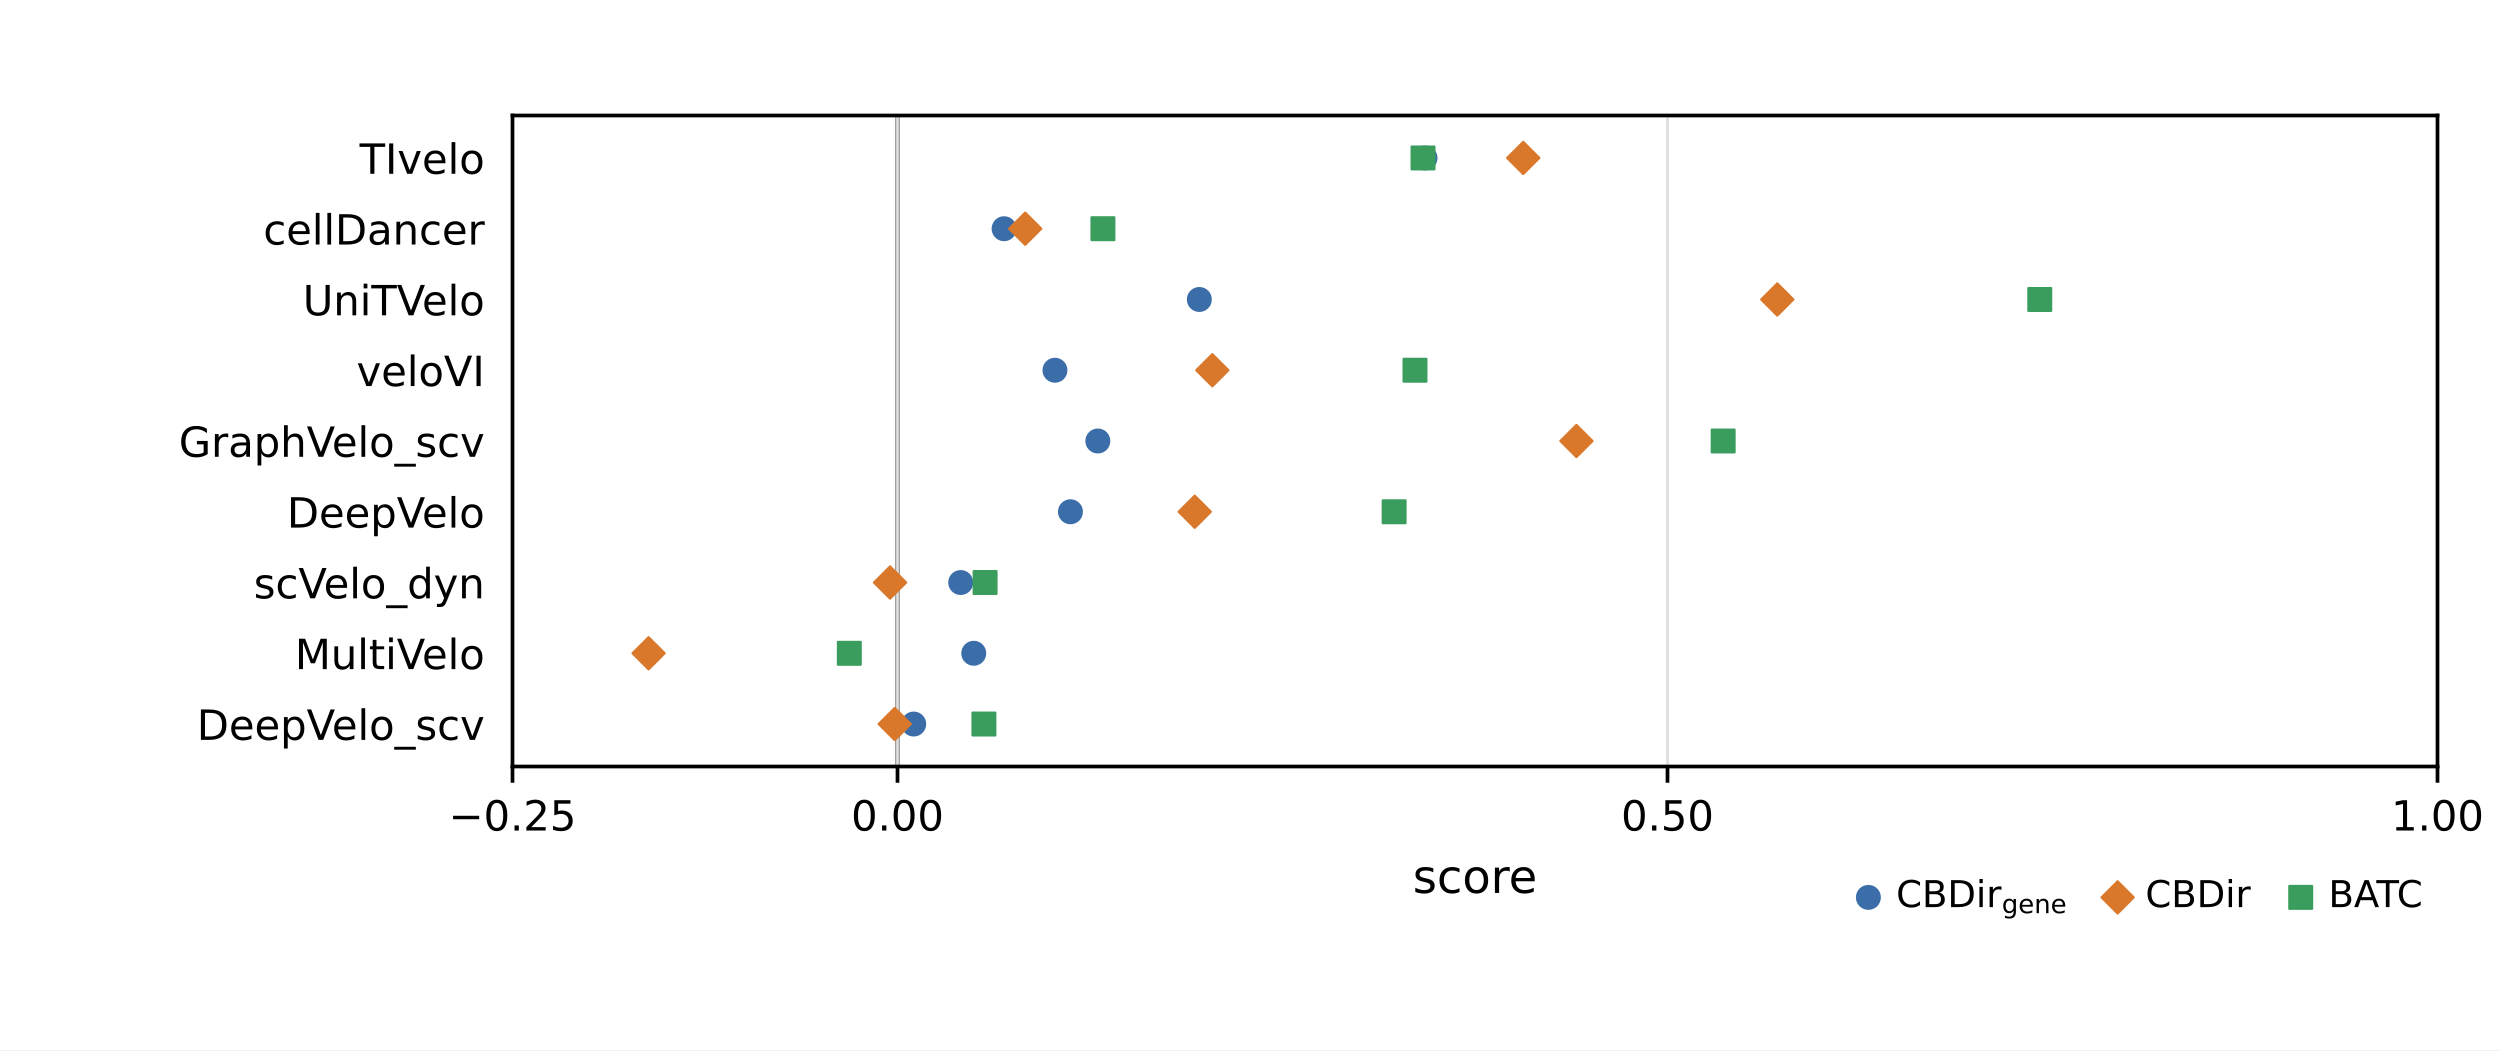
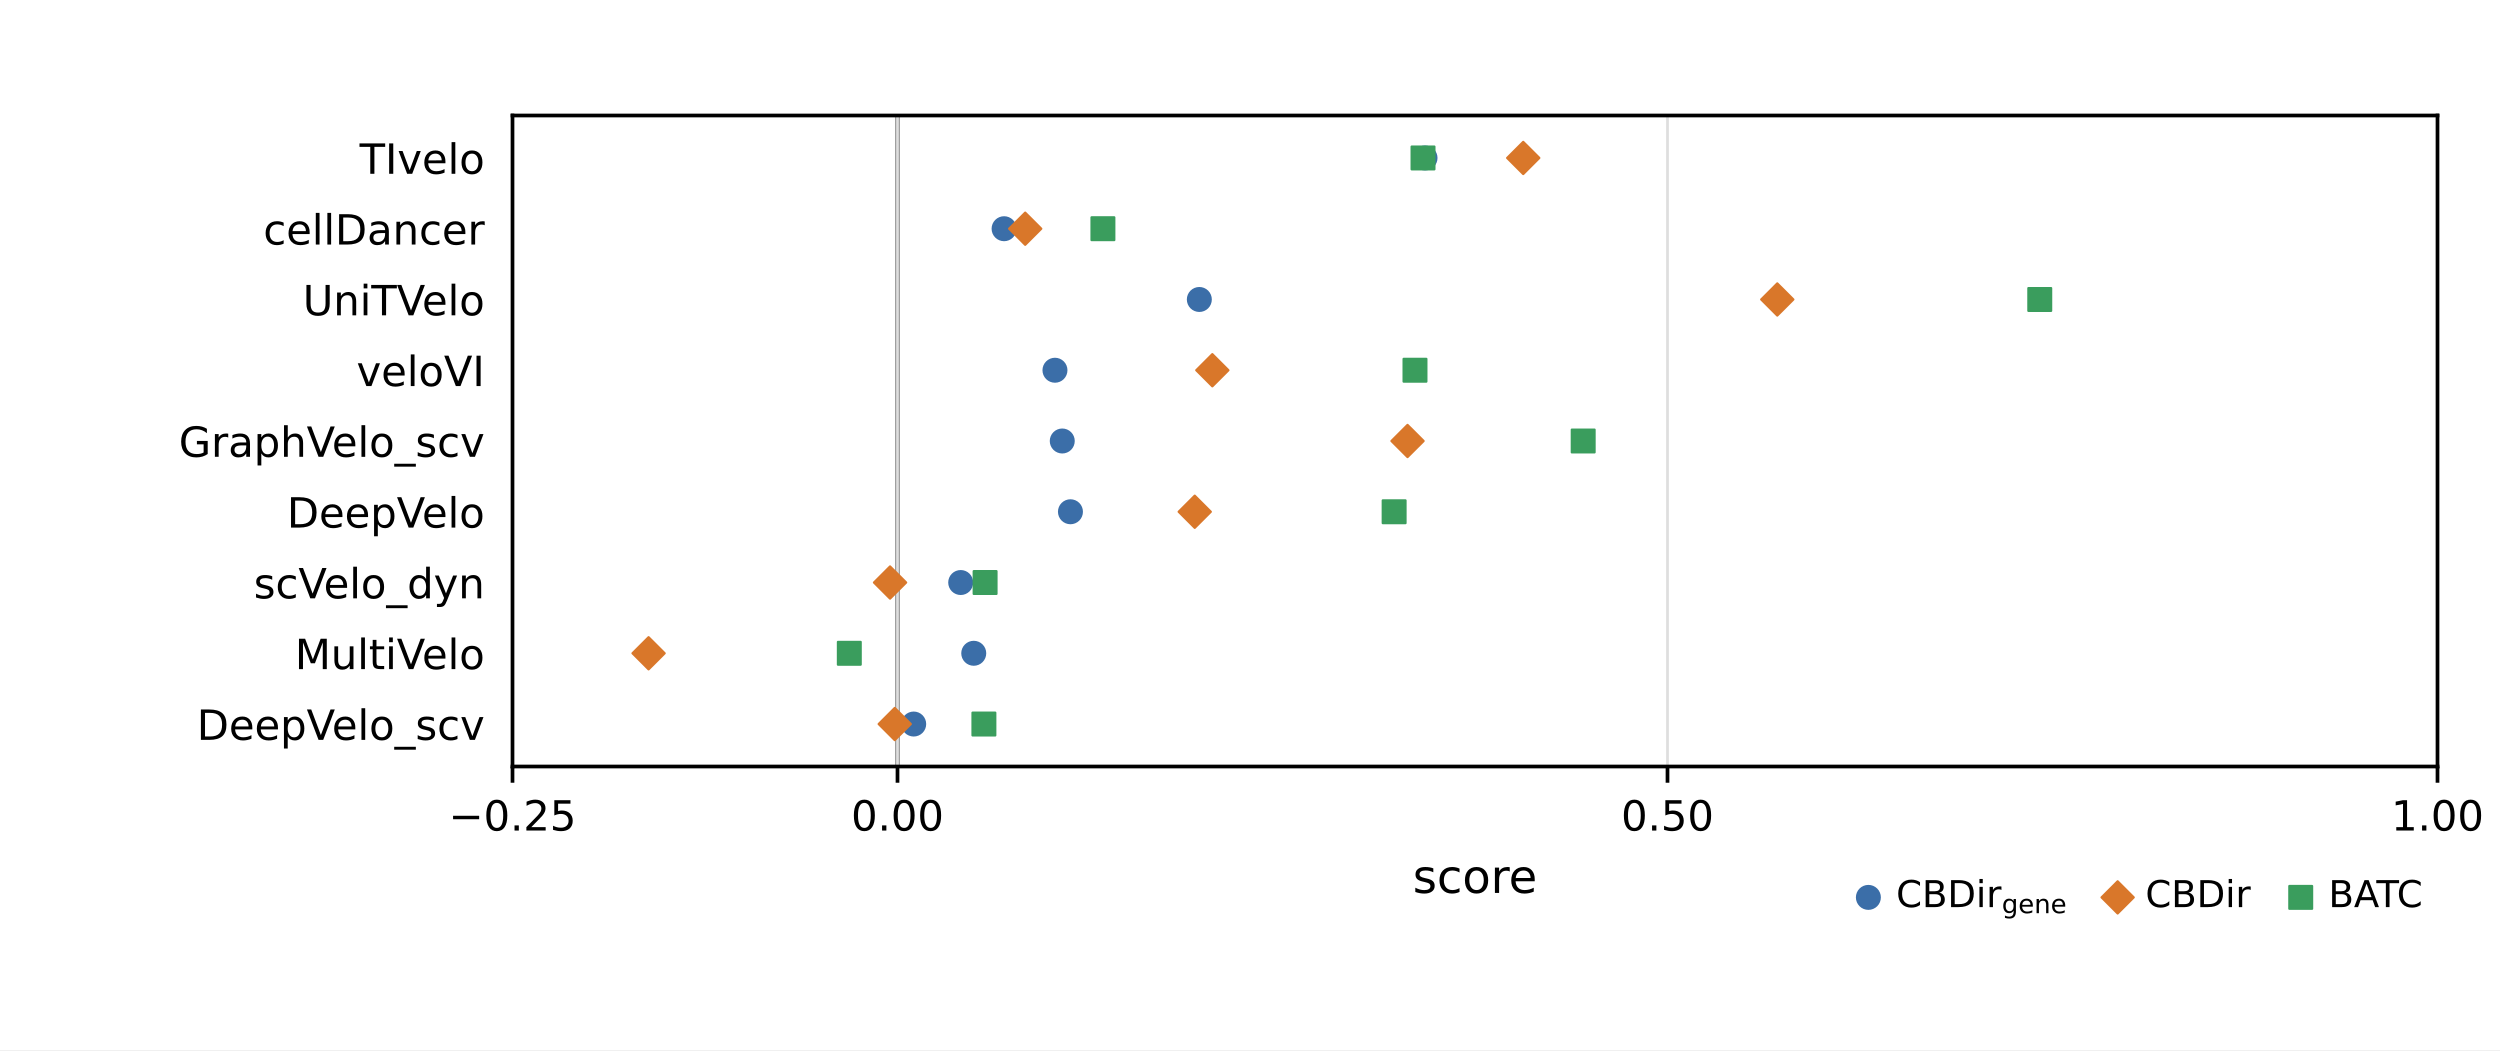
<svg xmlns="http://www.w3.org/2000/svg" xmlns:xlink="http://www.w3.org/1999/xlink" width="540pt" height="226.8pt" viewBox="0 0 540 226.8" version="1.1">
  <defs>
    <style type="text/css">*{stroke-linejoin: round; stroke-linecap: butt}</style>
  </defs>
  <g id="figure_1">
    <g id="patch_1">
      <path d="M 0 226.8 L 540 226.8 L 540 0 L 0 0 z " style="fill: #ffffff" />
    </g>
    <g id="axes_1">
      <g id="patch_2">
        <path d="M 110.7 165.564 L 526.5 165.564 L 526.5 24.948 L 110.7 24.948 z " style="fill: #ffffff" />
      </g>
      <g id="line2d_1">
-         <path d="M 193.86 165.564 L 193.86 24.948 " clip-path="url(#p48a0961b2a)" style="fill: none; stroke: #595959; stroke-width: 0.9; stroke-linecap: square" />
+         <path d="M 193.86 165.564 L 193.86 24.948 " clip-path="url(#p0b186a15b3)" style="fill: none; stroke: #595959; stroke-width: 0.9; stroke-linecap: square" />
      </g>
      <g id="matplotlib.axis_1">
        <g id="xtick_1">
          <g id="line2d_2">
-             <path d="M 110.7 165.564 L 110.7 24.948 " clip-path="url(#p48a0961b2a)" style="fill: none; stroke: #dedede; stroke-width: 0.6; stroke-linecap: square" />
+             <path d="M 110.7 165.564 L 110.7 24.948 " clip-path="url(#p0b186a15b3)" style="fill: none; stroke: #dedede; stroke-width: 0.6; stroke-linecap: square" />
          </g>
          <g id="line2d_3">
            <defs>
-               <path id="mc03aa0f66e" d="M 0 0 L 0 3.5 " style="stroke: #000000; stroke-width: 0.8" />
+               <path id="m68bd8c5c76" d="M 0 0 L 0 3.5 " style="stroke: #000000; stroke-width: 0.8" />
            </defs>
            <g>
-               <use xlink:href="#mc03aa0f66e" x="110.7" y="165.564" style="stroke: #000000; stroke-width: 0.8" />
+               <use xlink:href="#m68bd8c5c76" x="110.7" y="165.564" style="stroke: #000000; stroke-width: 0.8" />
            </g>
          </g>
          <g id="text_1">
            <g transform="translate(96.90961 179.4026) scale(0.09 -0.09)">
              <defs>
                <path id="DejaVuSans-2212" d="M 678 2272 L 4684 2272 L 4684 1741 L 678 1741 L 678 2272 z " transform="scale(0.015625)" />
                <path id="DejaVuSans-30" d="M 2034 4250 Q 1547 4250 1301 3770 Q 1056 3291 1056 2328 Q 1056 1369 1301 889 Q 1547 409 2034 409 Q 2525 409 2770 889 Q 3016 1369 3016 2328 Q 3016 3291 2770 3770 Q 2525 4250 2034 4250 z M 2034 4750 Q 2819 4750 3233 4129 Q 3647 3509 3647 2328 Q 3647 1150 3233 529 Q 2819 -91 2034 -91 Q 1250 -91 836 529 Q 422 1150 422 2328 Q 422 3509 836 4129 Q 1250 4750 2034 4750 z " transform="scale(0.015625)" />
                <path id="DejaVuSans-2e" d="M 684 794 L 1344 794 L 1344 0 L 684 0 L 684 794 z " transform="scale(0.015625)" />
                <path id="DejaVuSans-32" d="M 1228 531 L 3431 531 L 3431 0 L 469 0 L 469 531 Q 828 903 1448 1529 Q 2069 2156 2228 2338 Q 2531 2678 2651 2914 Q 2772 3150 2772 3378 Q 2772 3750 2511 3984 Q 2250 4219 1831 4219 Q 1534 4219 1204 4116 Q 875 4013 500 3803 L 500 4441 Q 881 4594 1212 4672 Q 1544 4750 1819 4750 Q 2544 4750 2975 4387 Q 3406 4025 3406 3419 Q 3406 3131 3298 2873 Q 3191 2616 2906 2266 Q 2828 2175 2409 1742 Q 1991 1309 1228 531 z " transform="scale(0.015625)" />
                <path id="DejaVuSans-35" d="M 691 4666 L 3169 4666 L 3169 4134 L 1269 4134 L 1269 2991 Q 1406 3038 1543 3061 Q 1681 3084 1819 3084 Q 2600 3084 3056 2656 Q 3513 2228 3513 1497 Q 3513 744 3044 326 Q 2575 -91 1722 -91 Q 1428 -91 1123 -41 Q 819 9 494 109 L 494 744 Q 775 591 1075 516 Q 1375 441 1709 441 Q 2250 441 2565 725 Q 2881 1009 2881 1497 Q 2881 1984 2565 2268 Q 2250 2553 1709 2553 Q 1456 2553 1204 2497 Q 953 2441 691 2322 L 691 4666 z " transform="scale(0.015625)" />
              </defs>
              <use xlink:href="#DejaVuSans-2212" />
              <use xlink:href="#DejaVuSans-30" x="83.789" />
              <use xlink:href="#DejaVuSans-2e" x="147.412" />
              <use xlink:href="#DejaVuSans-32" x="179.199" />
              <use xlink:href="#DejaVuSans-35" x="242.822" />
            </g>
          </g>
        </g>
        <g id="xtick_2">
          <g id="line2d_4">
-             <path d="M 193.86 165.564 L 193.86 24.948 " clip-path="url(#p48a0961b2a)" style="fill: none; stroke: #dedede; stroke-width: 0.6; stroke-linecap: square" />
+             <path d="M 193.86 165.564 L 193.86 24.948 " clip-path="url(#p0b186a15b3)" style="fill: none; stroke: #dedede; stroke-width: 0.6; stroke-linecap: square" />
          </g>
          <g id="line2d_5">
            <g>
-               <use xlink:href="#mc03aa0f66e" x="193.86" y="165.564" style="stroke: #000000; stroke-width: 0.8" />
+               <use xlink:href="#m68bd8c5c76" x="193.86" y="165.564" style="stroke: #000000; stroke-width: 0.8" />
            </g>
          </g>
          <g id="text_2">
            <g transform="translate(183.8405 179.4026) scale(0.09 -0.09)">
              <use xlink:href="#DejaVuSans-30" />
              <use xlink:href="#DejaVuSans-2e" x="63.623" />
              <use xlink:href="#DejaVuSans-30" x="95.41" />
              <use xlink:href="#DejaVuSans-30" x="159.033" />
            </g>
          </g>
        </g>
        <g id="xtick_3">
          <g id="line2d_6">
-             <path d="M 360.18 165.564 L 360.18 24.948 " clip-path="url(#p48a0961b2a)" style="fill: none; stroke: #dedede; stroke-width: 0.6; stroke-linecap: square" />
+             <path d="M 360.18 165.564 L 360.18 24.948 " clip-path="url(#p0b186a15b3)" style="fill: none; stroke: #dedede; stroke-width: 0.6; stroke-linecap: square" />
          </g>
          <g id="line2d_7">
            <g>
-               <use xlink:href="#mc03aa0f66e" x="360.18" y="165.564" style="stroke: #000000; stroke-width: 0.8" />
+               <use xlink:href="#m68bd8c5c76" x="360.18" y="165.564" style="stroke: #000000; stroke-width: 0.8" />
            </g>
          </g>
          <g id="text_3">
            <g transform="translate(350.1605 179.4026) scale(0.09 -0.09)">
              <use xlink:href="#DejaVuSans-30" />
              <use xlink:href="#DejaVuSans-2e" x="63.623" />
              <use xlink:href="#DejaVuSans-35" x="95.41" />
              <use xlink:href="#DejaVuSans-30" x="159.033" />
            </g>
          </g>
        </g>
        <g id="xtick_4">
          <g id="line2d_8">
-             <path d="M 526.5 165.564 L 526.5 24.948 " clip-path="url(#p48a0961b2a)" style="fill: none; stroke: #dedede; stroke-width: 0.6; stroke-linecap: square" />
+             <path d="M 526.5 165.564 L 526.5 24.948 " clip-path="url(#p0b186a15b3)" style="fill: none; stroke: #dedede; stroke-width: 0.6; stroke-linecap: square" />
          </g>
          <g id="line2d_9">
            <g>
-               <use xlink:href="#mc03aa0f66e" x="526.5" y="165.564" style="stroke: #000000; stroke-width: 0.8" />
+               <use xlink:href="#m68bd8c5c76" x="526.5" y="165.564" style="stroke: #000000; stroke-width: 0.8" />
            </g>
          </g>
          <g id="text_4">
            <g transform="translate(516.4805 179.4026) scale(0.09 -0.09)">
              <defs>
                <path id="DejaVuSans-31" d="M 794 531 L 1825 531 L 1825 4091 L 703 3866 L 703 4441 L 1819 4666 L 2450 4666 L 2450 531 L 3481 531 L 3481 0 L 794 0 L 794 531 z " transform="scale(0.015625)" />
              </defs>
              <use xlink:href="#DejaVuSans-31" />
              <use xlink:href="#DejaVuSans-2e" x="63.623" />
              <use xlink:href="#DejaVuSans-30" x="95.41" />
              <use xlink:href="#DejaVuSans-30" x="159.033" />
            </g>
          </g>
        </g>
        <g id="text_5">
          <g transform="translate(305.1672 192.8727) scale(0.1 -0.1)">
            <defs>
              <path id="DejaVuSans-73" d="M 2834 3397 L 2834 2853 Q 2591 2978 2328 3040 Q 2066 3103 1784 3103 Q 1356 3103 1142 2972 Q 928 2841 928 2578 Q 928 2378 1081 2264 Q 1234 2150 1697 2047 L 1894 2003 Q 2506 1872 2764 1633 Q 3022 1394 3022 966 Q 3022 478 2636 193 Q 2250 -91 1575 -91 Q 1294 -91 989 -36 Q 684 19 347 128 L 347 722 Q 666 556 975 473 Q 1284 391 1588 391 Q 1994 391 2212 530 Q 2431 669 2431 922 Q 2431 1156 2273 1281 Q 2116 1406 1581 1522 L 1381 1569 Q 847 1681 609 1914 Q 372 2147 372 2553 Q 372 3047 722 3315 Q 1072 3584 1716 3584 Q 2034 3584 2315 3537 Q 2597 3491 2834 3397 z " transform="scale(0.015625)" />
              <path id="DejaVuSans-63" d="M 3122 3366 L 3122 2828 Q 2878 2963 2633 3030 Q 2388 3097 2138 3097 Q 1578 3097 1268 2742 Q 959 2388 959 1747 Q 959 1106 1268 751 Q 1578 397 2138 397 Q 2388 397 2633 464 Q 2878 531 3122 666 L 3122 134 Q 2881 22 2623 -34 Q 2366 -91 2075 -91 Q 1284 -91 818 406 Q 353 903 353 1747 Q 353 2603 823 3093 Q 1294 3584 2113 3584 Q 2378 3584 2631 3529 Q 2884 3475 3122 3366 z " transform="scale(0.015625)" />
              <path id="DejaVuSans-6f" d="M 1959 3097 Q 1497 3097 1228 2736 Q 959 2375 959 1747 Q 959 1119 1226 758 Q 1494 397 1959 397 Q 2419 397 2687 759 Q 2956 1122 2956 1747 Q 2956 2369 2687 2733 Q 2419 3097 1959 3097 z M 1959 3584 Q 2709 3584 3137 3096 Q 3566 2609 3566 1747 Q 3566 888 3137 398 Q 2709 -91 1959 -91 Q 1206 -91 779 398 Q 353 888 353 1747 Q 353 2609 779 3096 Q 1206 3584 1959 3584 z " transform="scale(0.015625)" />
              <path id="DejaVuSans-72" d="M 2631 2963 Q 2534 3019 2420 3045 Q 2306 3072 2169 3072 Q 1681 3072 1420 2755 Q 1159 2438 1159 1844 L 1159 0 L 581 0 L 581 3500 L 1159 3500 L 1159 2956 Q 1341 3275 1631 3429 Q 1922 3584 2338 3584 Q 2397 3584 2469 3576 Q 2541 3569 2628 3553 L 2631 2963 z " transform="scale(0.015625)" />
              <path id="DejaVuSans-65" d="M 3597 1894 L 3597 1613 L 953 1613 Q 991 1019 1311 708 Q 1631 397 2203 397 Q 2534 397 2845 478 Q 3156 559 3463 722 L 3463 178 Q 3153 47 2828 -22 Q 2503 -91 2169 -91 Q 1331 -91 842 396 Q 353 884 353 1716 Q 353 2575 817 3079 Q 1281 3584 2069 3584 Q 2775 3584 3186 3129 Q 3597 2675 3597 1894 z M 3022 2063 Q 3016 2534 2758 2815 Q 2500 3097 2075 3097 Q 1594 3097 1305 2825 Q 1016 2553 972 2059 L 3022 2063 z " transform="scale(0.015625)" />
            </defs>
            <use xlink:href="#DejaVuSans-73" />
            <use xlink:href="#DejaVuSans-63" x="52.1" />
            <use xlink:href="#DejaVuSans-6f" x="107.08" />
            <use xlink:href="#DejaVuSans-72" x="168.262" />
            <use xlink:href="#DejaVuSans-65" x="207.125" />
          </g>
        </g>
      </g>
      <g id="matplotlib.axis_2">
        <g id="ytick_1">
          <g id="line2d_10" />
          <g id="text_6">
            <g transform="translate(77.67609 37.53791) scale(0.09 -0.09)">
              <defs>
                <path id="DejaVuSans-54" d="M -19 4666 L 3928 4666 L 3928 4134 L 2272 4134 L 2272 0 L 1638 0 L 1638 4134 L -19 4134 L -19 4666 z " transform="scale(0.015625)" />
                <path id="DejaVuSans-49" d="M 628 4666 L 1259 4666 L 1259 0 L 628 0 L 628 4666 z " transform="scale(0.015625)" />
                <path id="DejaVuSans-76" d="M 191 3500 L 800 3500 L 1894 563 L 2988 3500 L 3597 3500 L 2284 0 L 1503 0 L 191 3500 z " transform="scale(0.015625)" />
                <path id="DejaVuSans-6c" d="M 603 4863 L 1178 4863 L 1178 0 L 603 0 L 603 4863 z " transform="scale(0.015625)" />
              </defs>
              <use xlink:href="#DejaVuSans-54" />
              <use xlink:href="#DejaVuSans-49" x="61.084" />
              <use xlink:href="#DejaVuSans-76" x="90.576" />
              <use xlink:href="#DejaVuSans-65" x="149.756" />
              <use xlink:href="#DejaVuSans-6c" x="211.279" />
              <use xlink:href="#DejaVuSans-6f" x="239.062" />
            </g>
          </g>
        </g>
        <g id="ytick_2">
          <g id="line2d_11" />
          <g id="text_7">
            <g transform="translate(56.87766 52.82225) scale(0.09 -0.09)">
              <defs>
                <path id="DejaVuSans-44" d="M 1259 4147 L 1259 519 L 2022 519 Q 2988 519 3436 956 Q 3884 1394 3884 2338 Q 3884 3275 3436 3711 Q 2988 4147 2022 4147 L 1259 4147 z M 628 4666 L 1925 4666 Q 3281 4666 3915 4102 Q 4550 3538 4550 2338 Q 4550 1131 3912 565 Q 3275 0 1925 0 L 628 0 L 628 4666 z " transform="scale(0.015625)" />
                <path id="DejaVuSans-61" d="M 2194 1759 Q 1497 1759 1228 1600 Q 959 1441 959 1056 Q 959 750 1161 570 Q 1363 391 1709 391 Q 2188 391 2477 730 Q 2766 1069 2766 1631 L 2766 1759 L 2194 1759 z M 3341 1997 L 3341 0 L 2766 0 L 2766 531 Q 2569 213 2275 61 Q 1981 -91 1556 -91 Q 1019 -91 701 211 Q 384 513 384 1019 Q 384 1609 779 1909 Q 1175 2209 1959 2209 L 2766 2209 L 2766 2266 Q 2766 2663 2505 2880 Q 2244 3097 1772 3097 Q 1472 3097 1187 3025 Q 903 2953 641 2809 L 641 3341 Q 956 3463 1253 3523 Q 1550 3584 1831 3584 Q 2591 3584 2966 3190 Q 3341 2797 3341 1997 z " transform="scale(0.015625)" />
                <path id="DejaVuSans-6e" d="M 3513 2113 L 3513 0 L 2938 0 L 2938 2094 Q 2938 2591 2744 2837 Q 2550 3084 2163 3084 Q 1697 3084 1428 2787 Q 1159 2491 1159 1978 L 1159 0 L 581 0 L 581 3500 L 1159 3500 L 1159 2956 Q 1366 3272 1645 3428 Q 1925 3584 2291 3584 Q 2894 3584 3203 3211 Q 3513 2838 3513 2113 z " transform="scale(0.015625)" />
              </defs>
              <use xlink:href="#DejaVuSans-63" />
              <use xlink:href="#DejaVuSans-65" x="54.98" />
              <use xlink:href="#DejaVuSans-6c" x="116.504" />
              <use xlink:href="#DejaVuSans-6c" x="144.287" />
              <use xlink:href="#DejaVuSans-44" x="172.07" />
              <use xlink:href="#DejaVuSans-61" x="249.072" />
              <use xlink:href="#DejaVuSans-6e" x="310.352" />
              <use xlink:href="#DejaVuSans-63" x="373.73" />
              <use xlink:href="#DejaVuSans-65" x="428.711" />
              <use xlink:href="#DejaVuSans-72" x="490.234" />
            </g>
          </g>
        </g>
        <g id="ytick_3">
          <g id="line2d_12" />
          <g id="text_8">
            <g transform="translate(65.40797 68.1066) scale(0.09 -0.09)">
              <defs>
                <path id="DejaVuSans-55" d="M 556 4666 L 1191 4666 L 1191 1831 Q 1191 1081 1462 751 Q 1734 422 2344 422 Q 2950 422 3222 751 Q 3494 1081 3494 1831 L 3494 4666 L 4128 4666 L 4128 1753 Q 4128 841 3676 375 Q 3225 -91 2344 -91 Q 1459 -91 1007 375 Q 556 841 556 1753 L 556 4666 z " transform="scale(0.015625)" />
                <path id="DejaVuSans-69" d="M 603 3500 L 1178 3500 L 1178 0 L 603 0 L 603 3500 z M 603 4863 L 1178 4863 L 1178 4134 L 603 4134 L 603 4863 z " transform="scale(0.015625)" />
                <path id="DejaVuSans-56" d="M 1831 0 L 50 4666 L 709 4666 L 2188 738 L 3669 4666 L 4325 4666 L 2547 0 L 1831 0 z " transform="scale(0.015625)" />
              </defs>
              <use xlink:href="#DejaVuSans-55" />
              <use xlink:href="#DejaVuSans-6e" x="73.193" />
              <use xlink:href="#DejaVuSans-69" x="136.572" />
              <use xlink:href="#DejaVuSans-54" x="164.355" />
              <use xlink:href="#DejaVuSans-56" x="225.439" />
              <use xlink:href="#DejaVuSans-65" x="286.098" />
              <use xlink:href="#DejaVuSans-6c" x="347.621" />
              <use xlink:href="#DejaVuSans-6f" x="375.404" />
            </g>
          </g>
        </g>
        <g id="ytick_4">
          <g id="line2d_13" />
          <g id="text_9">
            <g transform="translate(77.01656 83.39095) scale(0.09 -0.09)">
              <use xlink:href="#DejaVuSans-76" />
              <use xlink:href="#DejaVuSans-65" x="59.18" />
              <use xlink:href="#DejaVuSans-6c" x="120.703" />
              <use xlink:href="#DejaVuSans-6f" x="148.486" />
              <use xlink:href="#DejaVuSans-56" x="209.668" />
              <use xlink:href="#DejaVuSans-49" x="278.076" />
            </g>
          </g>
        </g>
        <g id="ytick_5">
          <g id="line2d_14" />
          <g id="text_10">
            <g transform="translate(38.62594 98.6753) scale(0.09 -0.09)">
              <defs>
                <path id="DejaVuSans-47" d="M 3809 666 L 3809 1919 L 2778 1919 L 2778 2438 L 4434 2438 L 4434 434 Q 4069 175 3628 42 Q 3188 -91 2688 -91 Q 1594 -91 976 548 Q 359 1188 359 2328 Q 359 3472 976 4111 Q 1594 4750 2688 4750 Q 3144 4750 3555 4637 Q 3966 4525 4313 4306 L 4313 3634 Q 3963 3931 3569 4081 Q 3175 4231 2741 4231 Q 1884 4231 1454 3753 Q 1025 3275 1025 2328 Q 1025 1384 1454 906 Q 1884 428 2741 428 Q 3075 428 3337 486 Q 3600 544 3809 666 z " transform="scale(0.015625)" />
                <path id="DejaVuSans-70" d="M 1159 525 L 1159 -1331 L 581 -1331 L 581 3500 L 1159 3500 L 1159 2969 Q 1341 3281 1617 3432 Q 1894 3584 2278 3584 Q 2916 3584 3314 3078 Q 3713 2572 3713 1747 Q 3713 922 3314 415 Q 2916 -91 2278 -91 Q 1894 -91 1617 61 Q 1341 213 1159 525 z M 3116 1747 Q 3116 2381 2855 2742 Q 2594 3103 2138 3103 Q 1681 3103 1420 2742 Q 1159 2381 1159 1747 Q 1159 1113 1420 752 Q 1681 391 2138 391 Q 2594 391 2855 752 Q 3116 1113 3116 1747 z " transform="scale(0.015625)" />
                <path id="DejaVuSans-68" d="M 3513 2113 L 3513 0 L 2938 0 L 2938 2094 Q 2938 2591 2744 2837 Q 2550 3084 2163 3084 Q 1697 3084 1428 2787 Q 1159 2491 1159 1978 L 1159 0 L 581 0 L 581 4863 L 1159 4863 L 1159 2956 Q 1366 3272 1645 3428 Q 1925 3584 2291 3584 Q 2894 3584 3203 3211 Q 3513 2838 3513 2113 z " transform="scale(0.015625)" />
                <path id="DejaVuSans-5f" d="M 3263 -1063 L 3263 -1509 L -63 -1509 L -63 -1063 L 3263 -1063 z " transform="scale(0.015625)" />
              </defs>
              <use xlink:href="#DejaVuSans-47" />
              <use xlink:href="#DejaVuSans-72" x="77.49" />
              <use xlink:href="#DejaVuSans-61" x="118.604" />
              <use xlink:href="#DejaVuSans-70" x="179.883" />
              <use xlink:href="#DejaVuSans-68" x="243.359" />
              <use xlink:href="#DejaVuSans-56" x="306.738" />
              <use xlink:href="#DejaVuSans-65" x="367.396" />
              <use xlink:href="#DejaVuSans-6c" x="428.92" />
              <use xlink:href="#DejaVuSans-6f" x="456.703" />
              <use xlink:href="#DejaVuSans-5f" x="517.885" />
              <use xlink:href="#DejaVuSans-73" x="567.885" />
              <use xlink:href="#DejaVuSans-63" x="619.984" />
              <use xlink:href="#DejaVuSans-76" x="674.965" />
            </g>
          </g>
        </g>
        <g id="ytick_6">
          <g id="line2d_15" />
          <g id="text_11">
            <g transform="translate(61.97672 113.9596) scale(0.09 -0.09)">
              <use xlink:href="#DejaVuSans-44" />
              <use xlink:href="#DejaVuSans-65" x="77.002" />
              <use xlink:href="#DejaVuSans-65" x="138.525" />
              <use xlink:href="#DejaVuSans-70" x="200.049" />
              <use xlink:href="#DejaVuSans-56" x="263.525" />
              <use xlink:href="#DejaVuSans-65" x="324.184" />
              <use xlink:href="#DejaVuSans-6c" x="385.707" />
              <use xlink:href="#DejaVuSans-6f" x="413.49" />
            </g>
          </g>
        </g>
        <g id="ytick_7">
          <g id="line2d_16" />
          <g id="text_12">
            <g transform="translate(54.81469 129.244) scale(0.09 -0.09)">
              <defs>
                <path id="DejaVuSans-64" d="M 2906 2969 L 2906 4863 L 3481 4863 L 3481 0 L 2906 0 L 2906 525 Q 2725 213 2448 61 Q 2172 -91 1784 -91 Q 1150 -91 751 415 Q 353 922 353 1747 Q 353 2572 751 3078 Q 1150 3584 1784 3584 Q 2172 3584 2448 3432 Q 2725 3281 2906 2969 z M 947 1747 Q 947 1113 1208 752 Q 1469 391 1925 391 Q 2381 391 2643 752 Q 2906 1113 2906 1747 Q 2906 2381 2643 2742 Q 2381 3103 1925 3103 Q 1469 3103 1208 2742 Q 947 2381 947 1747 z " transform="scale(0.015625)" />
                <path id="DejaVuSans-79" d="M 2059 -325 Q 1816 -950 1584 -1140 Q 1353 -1331 966 -1331 L 506 -1331 L 506 -850 L 844 -850 Q 1081 -850 1212 -737 Q 1344 -625 1503 -206 L 1606 56 L 191 3500 L 800 3500 L 1894 763 L 2988 3500 L 3597 3500 L 2059 -325 z " transform="scale(0.015625)" />
              </defs>
              <use xlink:href="#DejaVuSans-73" />
              <use xlink:href="#DejaVuSans-63" x="52.1" />
              <use xlink:href="#DejaVuSans-56" x="107.08" />
              <use xlink:href="#DejaVuSans-65" x="167.738" />
              <use xlink:href="#DejaVuSans-6c" x="229.262" />
              <use xlink:href="#DejaVuSans-6f" x="257.045" />
              <use xlink:href="#DejaVuSans-5f" x="318.227" />
              <use xlink:href="#DejaVuSans-64" x="368.227" />
              <use xlink:href="#DejaVuSans-79" x="431.703" />
              <use xlink:href="#DejaVuSans-6e" x="490.883" />
            </g>
          </g>
        </g>
        <g id="ytick_8">
          <g id="line2d_17" />
          <g id="text_13">
            <g transform="translate(63.69797 144.5283) scale(0.09 -0.09)">
              <defs>
                <path id="DejaVuSans-4d" d="M 628 4666 L 1569 4666 L 2759 1491 L 3956 4666 L 4897 4666 L 4897 0 L 4281 0 L 4281 4097 L 3078 897 L 2444 897 L 1241 4097 L 1241 0 L 628 0 L 628 4666 z " transform="scale(0.015625)" />
                <path id="DejaVuSans-75" d="M 544 1381 L 544 3500 L 1119 3500 L 1119 1403 Q 1119 906 1312 657 Q 1506 409 1894 409 Q 2359 409 2629 706 Q 2900 1003 2900 1516 L 2900 3500 L 3475 3500 L 3475 0 L 2900 0 L 2900 538 Q 2691 219 2414 64 Q 2138 -91 1772 -91 Q 1169 -91 856 284 Q 544 659 544 1381 z M 1991 3584 L 1991 3584 z " transform="scale(0.015625)" />
                <path id="DejaVuSans-74" d="M 1172 4494 L 1172 3500 L 2356 3500 L 2356 3053 L 1172 3053 L 1172 1153 Q 1172 725 1289 603 Q 1406 481 1766 481 L 2356 481 L 2356 0 L 1766 0 Q 1100 0 847 248 Q 594 497 594 1153 L 594 3053 L 172 3053 L 172 3500 L 594 3500 L 594 4494 L 1172 4494 z " transform="scale(0.015625)" />
              </defs>
              <use xlink:href="#DejaVuSans-4d" />
              <use xlink:href="#DejaVuSans-75" x="86.279" />
              <use xlink:href="#DejaVuSans-6c" x="149.658" />
              <use xlink:href="#DejaVuSans-74" x="177.441" />
              <use xlink:href="#DejaVuSans-69" x="216.65" />
              <use xlink:href="#DejaVuSans-56" x="244.434" />
              <use xlink:href="#DejaVuSans-65" x="305.092" />
              <use xlink:href="#DejaVuSans-6c" x="366.615" />
              <use xlink:href="#DejaVuSans-6f" x="394.398" />
            </g>
          </g>
        </g>
        <g id="ytick_9">
          <g id="line2d_18" />
          <g id="text_14">
            <g transform="translate(42.51281 159.8127) scale(0.09 -0.09)">
              <use xlink:href="#DejaVuSans-44" />
              <use xlink:href="#DejaVuSans-65" x="77.002" />
              <use xlink:href="#DejaVuSans-65" x="138.525" />
              <use xlink:href="#DejaVuSans-70" x="200.049" />
              <use xlink:href="#DejaVuSans-56" x="263.525" />
              <use xlink:href="#DejaVuSans-65" x="324.184" />
              <use xlink:href="#DejaVuSans-6c" x="385.707" />
              <use xlink:href="#DejaVuSans-6f" x="413.49" />
              <use xlink:href="#DejaVuSans-5f" x="474.672" />
              <use xlink:href="#DejaVuSans-73" x="524.672" />
              <use xlink:href="#DejaVuSans-63" x="576.771" />
              <use xlink:href="#DejaVuSans-76" x="631.752" />
            </g>
          </g>
        </g>
      </g>
      <g id="patch_3">
        <path d="M 110.7 165.564 L 110.7 24.948 " style="fill: none; stroke: #000000; stroke-width: 0.8; stroke-linejoin: miter; stroke-linecap: square" />
      </g>
      <g id="patch_4">
        <path d="M 526.5 165.564 L 526.5 24.948 " style="fill: none; stroke: #000000; stroke-width: 0.8; stroke-linejoin: miter; stroke-linecap: square" />
      </g>
      <g id="patch_5">
        <path d="M 110.7 165.564 L 526.5 165.564 " style="fill: none; stroke: #000000; stroke-width: 0.8; stroke-linejoin: miter; stroke-linecap: square" />
      </g>
      <g id="patch_6">
        <path d="M 110.7 24.948 L 526.5 24.948 " style="fill: none; stroke: #000000; stroke-width: 0.8; stroke-linejoin: miter; stroke-linecap: square" />
      </g>
      <g id="PathCollection_1">
        <defs>
-           <path id="m4df6ce96f9" d="M 0 2.449 C 0.65 2.449 1.273 2.191 1.732 1.732 C 2.191 1.273 2.449 0.65 2.449 0 C 2.449 -0.65 2.191 -1.273 1.732 -1.732 C 1.273 -2.191 0.65 -2.449 0 -2.449 C -0.65 -2.449 -1.273 -2.191 -1.732 -1.732 C -2.191 -1.273 -2.449 -0.65 -2.449 0 C -2.449 0.65 -2.191 1.273 -1.732 1.732 C -1.273 2.191 -0.65 2.449 0 2.449 z " style="stroke: #3b6ea8; stroke-width: 0.5" />
+           <path id="m17b6aa8057" d="M 0 2.449 C 0.65 2.449 1.273 2.191 1.732 1.732 C 2.191 1.273 2.449 0.65 2.449 0 C 2.449 -0.65 2.191 -1.273 1.732 -1.732 C 1.273 -2.191 0.65 -2.449 0 -2.449 C -0.65 -2.449 -1.273 -2.191 -1.732 -1.732 C -2.191 -1.273 -2.449 -0.65 -2.449 0 C -2.449 0.65 -2.191 1.273 -1.732 1.732 C -1.273 2.191 -0.65 2.449 0 2.449 z " style="stroke: #3b6ea8; stroke-width: 0.5" />
        </defs>
-         <g clip-path="url(#p48a0961b2a)">
-           <use xlink:href="#m4df6ce96f9" x="307.803" y="34.119" style="fill: #3b6ea8; stroke: #3b6ea8; stroke-width: 0.5" />
-           <use xlink:href="#m4df6ce96f9" x="216.884" y="49.403" style="fill: #3b6ea8; stroke: #3b6ea8; stroke-width: 0.5" />
-           <use xlink:href="#m4df6ce96f9" x="259.056" y="64.687" style="fill: #3b6ea8; stroke: #3b6ea8; stroke-width: 0.5" />
-           <use xlink:href="#m4df6ce96f9" x="227.872" y="79.972" style="fill: #3b6ea8; stroke: #3b6ea8; stroke-width: 0.5" />
-           <use xlink:href="#m4df6ce96f9" x="237.131" y="95.256" style="fill: #3b6ea8; stroke: #3b6ea8; stroke-width: 0.5" />
-           <use xlink:href="#m4df6ce96f9" x="231.217" y="110.54" style="fill: #3b6ea8; stroke: #3b6ea8; stroke-width: 0.5" />
-           <use xlink:href="#m4df6ce96f9" x="207.512" y="125.825" style="fill: #3b6ea8; stroke: #3b6ea8; stroke-width: 0.5" />
-           <use xlink:href="#m4df6ce96f9" x="210.329" y="141.109" style="fill: #3b6ea8; stroke: #3b6ea8; stroke-width: 0.5" />
-           <use xlink:href="#m4df6ce96f9" x="197.358" y="156.393" style="fill: #3b6ea8; stroke: #3b6ea8; stroke-width: 0.5" />
+         <g clip-path="url(#p0b186a15b3)">
+           <use xlink:href="#m17b6aa8057" x="307.803" y="34.119" style="fill: #3b6ea8; stroke: #3b6ea8; stroke-width: 0.5" />
+           <use xlink:href="#m17b6aa8057" x="216.884" y="49.403" style="fill: #3b6ea8; stroke: #3b6ea8; stroke-width: 0.5" />
+           <use xlink:href="#m17b6aa8057" x="259.056" y="64.687" style="fill: #3b6ea8; stroke: #3b6ea8; stroke-width: 0.5" />
+           <use xlink:href="#m17b6aa8057" x="227.872" y="79.972" style="fill: #3b6ea8; stroke: #3b6ea8; stroke-width: 0.5" />
+           <use xlink:href="#m17b6aa8057" x="229.448" y="95.256" style="fill: #3b6ea8; stroke: #3b6ea8; stroke-width: 0.5" />
+           <use xlink:href="#m17b6aa8057" x="231.217" y="110.54" style="fill: #3b6ea8; stroke: #3b6ea8; stroke-width: 0.5" />
+           <use xlink:href="#m17b6aa8057" x="207.512" y="125.825" style="fill: #3b6ea8; stroke: #3b6ea8; stroke-width: 0.5" />
+           <use xlink:href="#m17b6aa8057" x="210.329" y="141.109" style="fill: #3b6ea8; stroke: #3b6ea8; stroke-width: 0.5" />
+           <use xlink:href="#m17b6aa8057" x="197.358" y="156.393" style="fill: #3b6ea8; stroke: #3b6ea8; stroke-width: 0.5" />
        </g>
      </g>
      <g id="PathCollection_2">
        <defs>
-           <path id="ma40921cbc1" d="M -0 3.464 L 3.464 0 L 0 -3.464 L -3.464 -0 z " style="stroke: #d9772a; stroke-width: 0.5" />
+           <path id="m63361b3993" d="M -0 3.464 L 3.464 0 L 0 -3.464 L -3.464 -0 z " style="stroke: #d9772a; stroke-width: 0.5" />
        </defs>
-         <g clip-path="url(#p48a0961b2a)">
-           <use xlink:href="#ma40921cbc1" x="329.017" y="34.119" style="fill: #d9772a; stroke: #d9772a; stroke-width: 0.5" />
-           <use xlink:href="#ma40921cbc1" x="221.442" y="49.403" style="fill: #d9772a; stroke: #d9772a; stroke-width: 0.5" />
-           <use xlink:href="#ma40921cbc1" x="383.892" y="64.687" style="fill: #d9772a; stroke: #d9772a; stroke-width: 0.5" />
-           <use xlink:href="#ma40921cbc1" x="261.865" y="79.972" style="fill: #d9772a; stroke: #d9772a; stroke-width: 0.5" />
-           <use xlink:href="#ma40921cbc1" x="340.511" y="95.256" style="fill: #d9772a; stroke: #d9772a; stroke-width: 0.5" />
-           <use xlink:href="#ma40921cbc1" x="258.063" y="110.54" style="fill: #d9772a; stroke: #d9772a; stroke-width: 0.5" />
-           <use xlink:href="#ma40921cbc1" x="192.251" y="125.825" style="fill: #d9772a; stroke: #d9772a; stroke-width: 0.5" />
-           <use xlink:href="#ma40921cbc1" x="140.093" y="141.109" style="fill: #d9772a; stroke: #d9772a; stroke-width: 0.5" />
-           <use xlink:href="#ma40921cbc1" x="193.264" y="156.393" style="fill: #d9772a; stroke: #d9772a; stroke-width: 0.5" />
+         <g clip-path="url(#p0b186a15b3)">
+           <use xlink:href="#m63361b3993" x="329.017" y="34.119" style="fill: #d9772a; stroke: #d9772a; stroke-width: 0.5" />
+           <use xlink:href="#m63361b3993" x="221.442" y="49.403" style="fill: #d9772a; stroke: #d9772a; stroke-width: 0.5" />
+           <use xlink:href="#m63361b3993" x="383.892" y="64.687" style="fill: #d9772a; stroke: #d9772a; stroke-width: 0.5" />
+           <use xlink:href="#m63361b3993" x="261.865" y="79.972" style="fill: #d9772a; stroke: #d9772a; stroke-width: 0.5" />
+           <use xlink:href="#m63361b3993" x="304.026" y="95.256" style="fill: #d9772a; stroke: #d9772a; stroke-width: 0.5" />
+           <use xlink:href="#m63361b3993" x="258.063" y="110.54" style="fill: #d9772a; stroke: #d9772a; stroke-width: 0.5" />
+           <use xlink:href="#m63361b3993" x="192.251" y="125.825" style="fill: #d9772a; stroke: #d9772a; stroke-width: 0.5" />
+           <use xlink:href="#m63361b3993" x="140.093" y="141.109" style="fill: #d9772a; stroke: #d9772a; stroke-width: 0.5" />
+           <use xlink:href="#m63361b3993" x="193.264" y="156.393" style="fill: #d9772a; stroke: #d9772a; stroke-width: 0.5" />
        </g>
      </g>
      <g id="PathCollection_3">
        <defs>
-           <path id="me1c1e81742" d="M -2.449 2.449 L 2.449 2.449 L 2.449 -2.449 L -2.449 -2.449 z " style="stroke: #3a9d5d; stroke-width: 0.5" />
+           <path id="m77cc589b34" d="M -2.449 2.449 L 2.449 2.449 L 2.449 -2.449 L -2.449 -2.449 z " style="stroke: #3a9d5d; stroke-width: 0.5" />
        </defs>
-         <g clip-path="url(#p48a0961b2a)">
-           <use xlink:href="#me1c1e81742" x="307.372" y="34.119" style="fill: #3a9d5d; stroke: #3a9d5d; stroke-width: 0.5" />
-           <use xlink:href="#me1c1e81742" x="238.229" y="49.403" style="fill: #3a9d5d; stroke: #3a9d5d; stroke-width: 0.5" />
-           <use xlink:href="#me1c1e81742" x="440.587" y="64.687" style="fill: #3a9d5d; stroke: #3a9d5d; stroke-width: 0.5" />
-           <use xlink:href="#me1c1e81742" x="305.636" y="79.972" style="fill: #3a9d5d; stroke: #3a9d5d; stroke-width: 0.5" />
-           <use xlink:href="#me1c1e81742" x="372.204" y="95.256" style="fill: #3a9d5d; stroke: #3a9d5d; stroke-width: 0.5" />
-           <use xlink:href="#me1c1e81742" x="301.132" y="110.54" style="fill: #3a9d5d; stroke: #3a9d5d; stroke-width: 0.5" />
-           <use xlink:href="#me1c1e81742" x="212.781" y="125.825" style="fill: #3a9d5d; stroke: #3a9d5d; stroke-width: 0.5" />
-           <use xlink:href="#me1c1e81742" x="183.45" y="141.109" style="fill: #3a9d5d; stroke: #3a9d5d; stroke-width: 0.5" />
-           <use xlink:href="#me1c1e81742" x="212.522" y="156.393" style="fill: #3a9d5d; stroke: #3a9d5d; stroke-width: 0.5" />
+         <g clip-path="url(#p0b186a15b3)">
+           <use xlink:href="#m77cc589b34" x="307.372" y="34.119" style="fill: #3a9d5d; stroke: #3a9d5d; stroke-width: 0.5" />
+           <use xlink:href="#m77cc589b34" x="238.229" y="49.403" style="fill: #3a9d5d; stroke: #3a9d5d; stroke-width: 0.5" />
+           <use xlink:href="#m77cc589b34" x="440.587" y="64.687" style="fill: #3a9d5d; stroke: #3a9d5d; stroke-width: 0.5" />
+           <use xlink:href="#m77cc589b34" x="305.636" y="79.972" style="fill: #3a9d5d; stroke: #3a9d5d; stroke-width: 0.5" />
+           <use xlink:href="#m77cc589b34" x="341.968" y="95.256" style="fill: #3a9d5d; stroke: #3a9d5d; stroke-width: 0.5" />
+           <use xlink:href="#m77cc589b34" x="301.132" y="110.54" style="fill: #3a9d5d; stroke: #3a9d5d; stroke-width: 0.5" />
+           <use xlink:href="#m77cc589b34" x="212.781" y="125.825" style="fill: #3a9d5d; stroke: #3a9d5d; stroke-width: 0.5" />
+           <use xlink:href="#m77cc589b34" x="183.45" y="141.109" style="fill: #3a9d5d; stroke: #3a9d5d; stroke-width: 0.5" />
+           <use xlink:href="#m77cc589b34" x="212.522" y="156.393" style="fill: #3a9d5d; stroke: #3a9d5d; stroke-width: 0.5" />
        </g>
      </g>
      <g id="legend_1">
        <g id="PathCollection_4">
          <g>
-             <use xlink:href="#m4df6ce96f9" x="403.57" y="193.836" style="fill: #3b6ea8; stroke: #3b6ea8; stroke-width: 0.5" />
+             <use xlink:href="#m17b6aa8057" x="403.57" y="193.836" style="fill: #3b6ea8; stroke: #3b6ea8; stroke-width: 0.5" />
          </g>
        </g>
        <g id="text_15">
          <g transform="translate(409.57 195.9364) scale(0.08 -0.08)">
            <defs>
              <path id="DejaVuSans-43" d="M 4122 4306 L 4122 3641 Q 3803 3938 3442 4084 Q 3081 4231 2675 4231 Q 1875 4231 1450 3742 Q 1025 3253 1025 2328 Q 1025 1406 1450 917 Q 1875 428 2675 428 Q 3081 428 3442 575 Q 3803 722 4122 1019 L 4122 359 Q 3791 134 3420 21 Q 3050 -91 2638 -91 Q 1578 -91 968 557 Q 359 1206 359 2328 Q 359 3453 968 4101 Q 1578 4750 2638 4750 Q 3056 4750 3426 4639 Q 3797 4528 4122 4306 z " transform="scale(0.015625)" />
              <path id="DejaVuSans-42" d="M 1259 2228 L 1259 519 L 2272 519 Q 2781 519 3026 730 Q 3272 941 3272 1375 Q 3272 1813 3026 2020 Q 2781 2228 2272 2228 L 1259 2228 z M 1259 4147 L 1259 2741 L 2194 2741 Q 2656 2741 2882 2914 Q 3109 3088 3109 3444 Q 3109 3797 2882 3972 Q 2656 4147 2194 4147 L 1259 4147 z M 628 4666 L 2241 4666 Q 2963 4666 3353 4366 Q 3744 4066 3744 3513 Q 3744 3084 3544 2831 Q 3344 2578 2956 2516 Q 3422 2416 3680 2098 Q 3938 1781 3938 1306 Q 3938 681 3513 340 Q 3088 0 2303 0 L 628 0 L 628 4666 z " transform="scale(0.015625)" />
              <path id="DejaVuSans-67" d="M 2906 1791 Q 2906 2416 2648 2759 Q 2391 3103 1925 3103 Q 1463 3103 1205 2759 Q 947 2416 947 1791 Q 947 1169 1205 825 Q 1463 481 1925 481 Q 2391 481 2648 825 Q 2906 1169 2906 1791 z M 3481 434 Q 3481 -459 3084 -895 Q 2688 -1331 1869 -1331 Q 1566 -1331 1297 -1286 Q 1028 -1241 775 -1147 L 775 -588 Q 1028 -725 1275 -790 Q 1522 -856 1778 -856 Q 2344 -856 2625 -561 Q 2906 -266 2906 331 L 2906 616 Q 2728 306 2450 153 Q 2172 0 1784 0 Q 1141 0 747 490 Q 353 981 353 1791 Q 353 2603 747 3093 Q 1141 3584 1784 3584 Q 2172 3584 2450 3431 Q 2728 3278 2906 2969 L 2906 3500 L 3481 3500 L 3481 434 z " transform="scale(0.015625)" />
            </defs>
            <use xlink:href="#DejaVuSans-43" transform="translate(0 0.015625)" />
            <use xlink:href="#DejaVuSans-42" transform="translate(69.82422 0.015625)" />
            <use xlink:href="#DejaVuSans-44" transform="translate(138.4277 0.015625)" />
            <use xlink:href="#DejaVuSans-69" transform="translate(215.4297 0.015625)" />
            <use xlink:href="#DejaVuSans-72" transform="translate(243.2129 0.015625)" />
            <use xlink:href="#DejaVuSans-67" transform="translate(285.2832 -16.39062) scale(0.7)" />
            <use xlink:href="#DejaVuSans-65" transform="translate(329.7168 -16.39062) scale(0.7)" />
            <use xlink:href="#DejaVuSans-6e" transform="translate(372.7832 -16.39062) scale(0.7)" />
            <use xlink:href="#DejaVuSans-65" transform="translate(417.1484 -16.39062) scale(0.7)" />
          </g>
        </g>
        <g id="PathCollection_5">
          <g>
-             <use xlink:href="#ma40921cbc1" x="457.41" y="193.836" style="fill: #d9772a; stroke: #d9772a; stroke-width: 0.5" />
+             <use xlink:href="#m63361b3993" x="457.41" y="193.836" style="fill: #d9772a; stroke: #d9772a; stroke-width: 0.5" />
          </g>
        </g>
        <g id="text_16">
          <g transform="translate(463.41 195.9364) scale(0.08 -0.08)">
            <use xlink:href="#DejaVuSans-43" />
            <use xlink:href="#DejaVuSans-42" x="69.824" />
            <use xlink:href="#DejaVuSans-44" x="138.428" />
            <use xlink:href="#DejaVuSans-69" x="215.43" />
            <use xlink:href="#DejaVuSans-72" x="243.213" />
          </g>
        </g>
        <g id="PathCollection_6">
          <g>
-             <use xlink:href="#me1c1e81742" x="496.956" y="193.836" style="fill: #3a9d5d; stroke: #3a9d5d; stroke-width: 0.5" />
+             <use xlink:href="#m77cc589b34" x="496.956" y="193.836" style="fill: #3a9d5d; stroke: #3a9d5d; stroke-width: 0.5" />
          </g>
        </g>
        <g id="text_17">
          <g transform="translate(502.9563 195.9364) scale(0.08 -0.08)">
            <defs>
              <path id="DejaVuSans-41" d="M 2188 4044 L 1331 1722 L 3047 1722 L 2188 4044 z M 1831 4666 L 2547 4666 L 4325 0 L 3669 0 L 3244 1197 L 1141 1197 L 716 0 L 50 0 L 1831 4666 z " transform="scale(0.015625)" />
            </defs>
            <use xlink:href="#DejaVuSans-42" />
            <use xlink:href="#DejaVuSans-41" x="68.604" />
            <use xlink:href="#DejaVuSans-54" x="129.262" />
            <use xlink:href="#DejaVuSans-43" x="184.471" />
          </g>
        </g>
      </g>
    </g>
  </g>
  <defs>
-     <clipPath id="p48a0961b2a">
+     <clipPath id="p0b186a15b3">
      <rect x="110.7" y="24.948" width="415.8" height="140.616" />
    </clipPath>
  </defs>
</svg>
